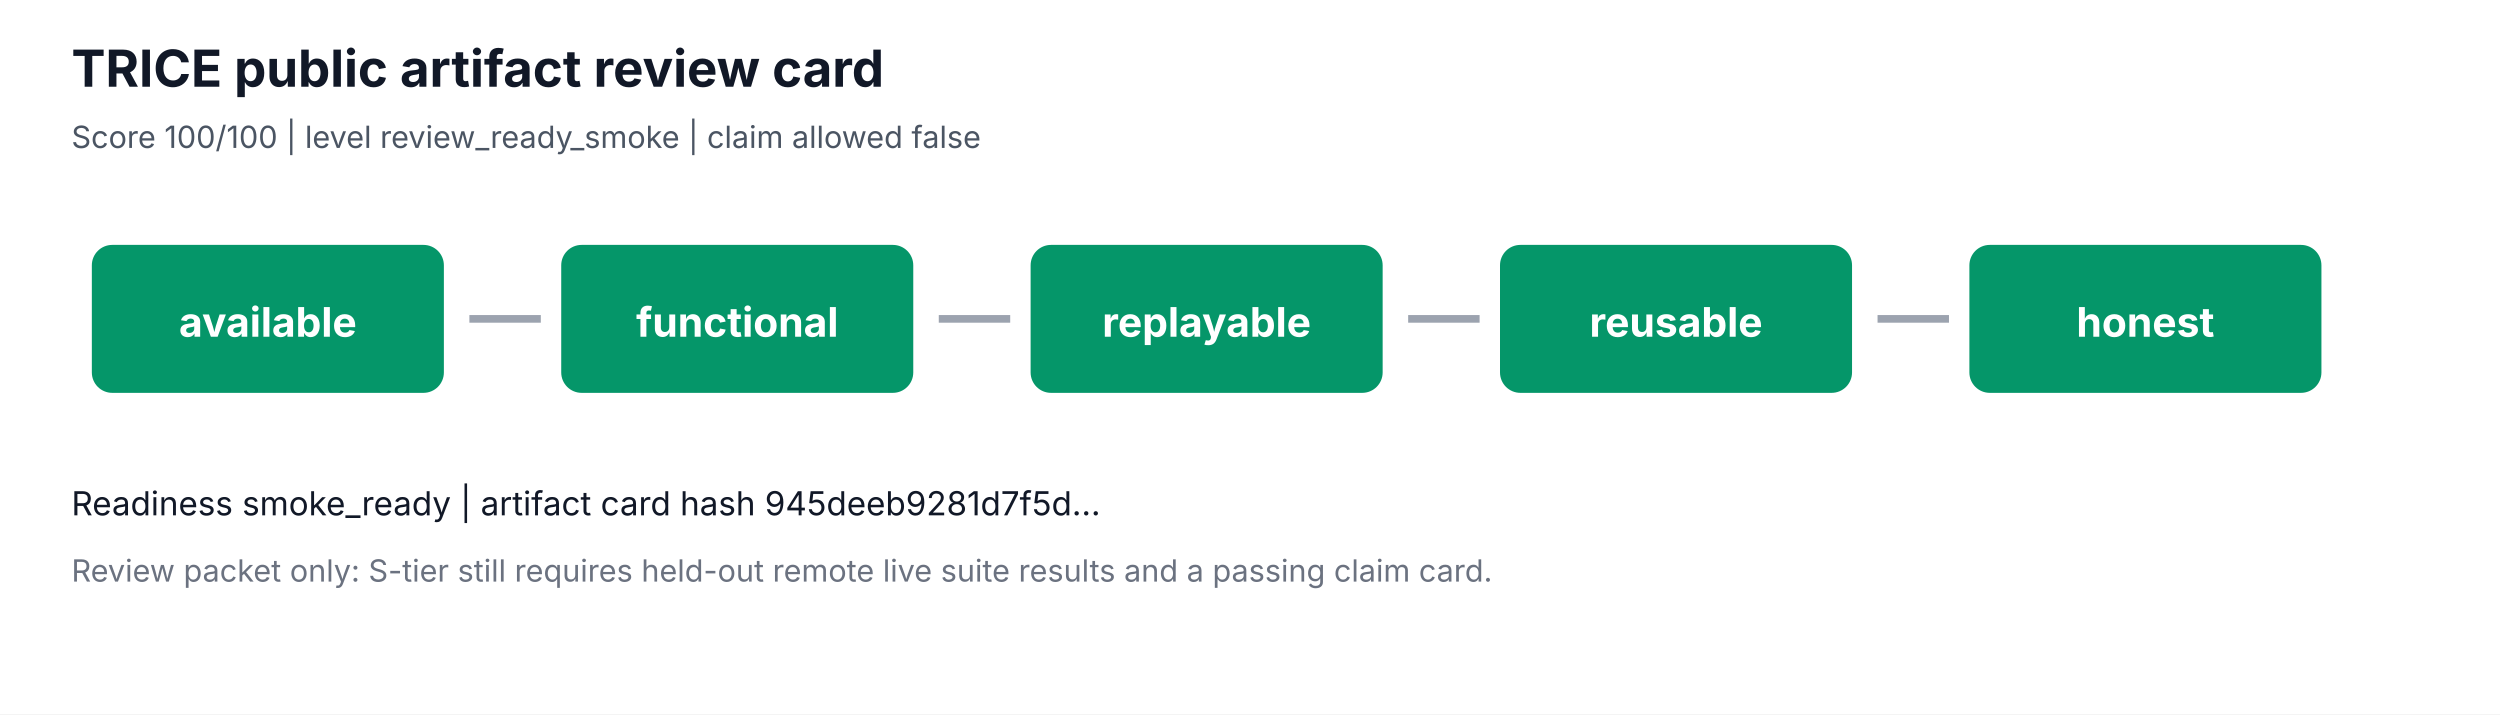
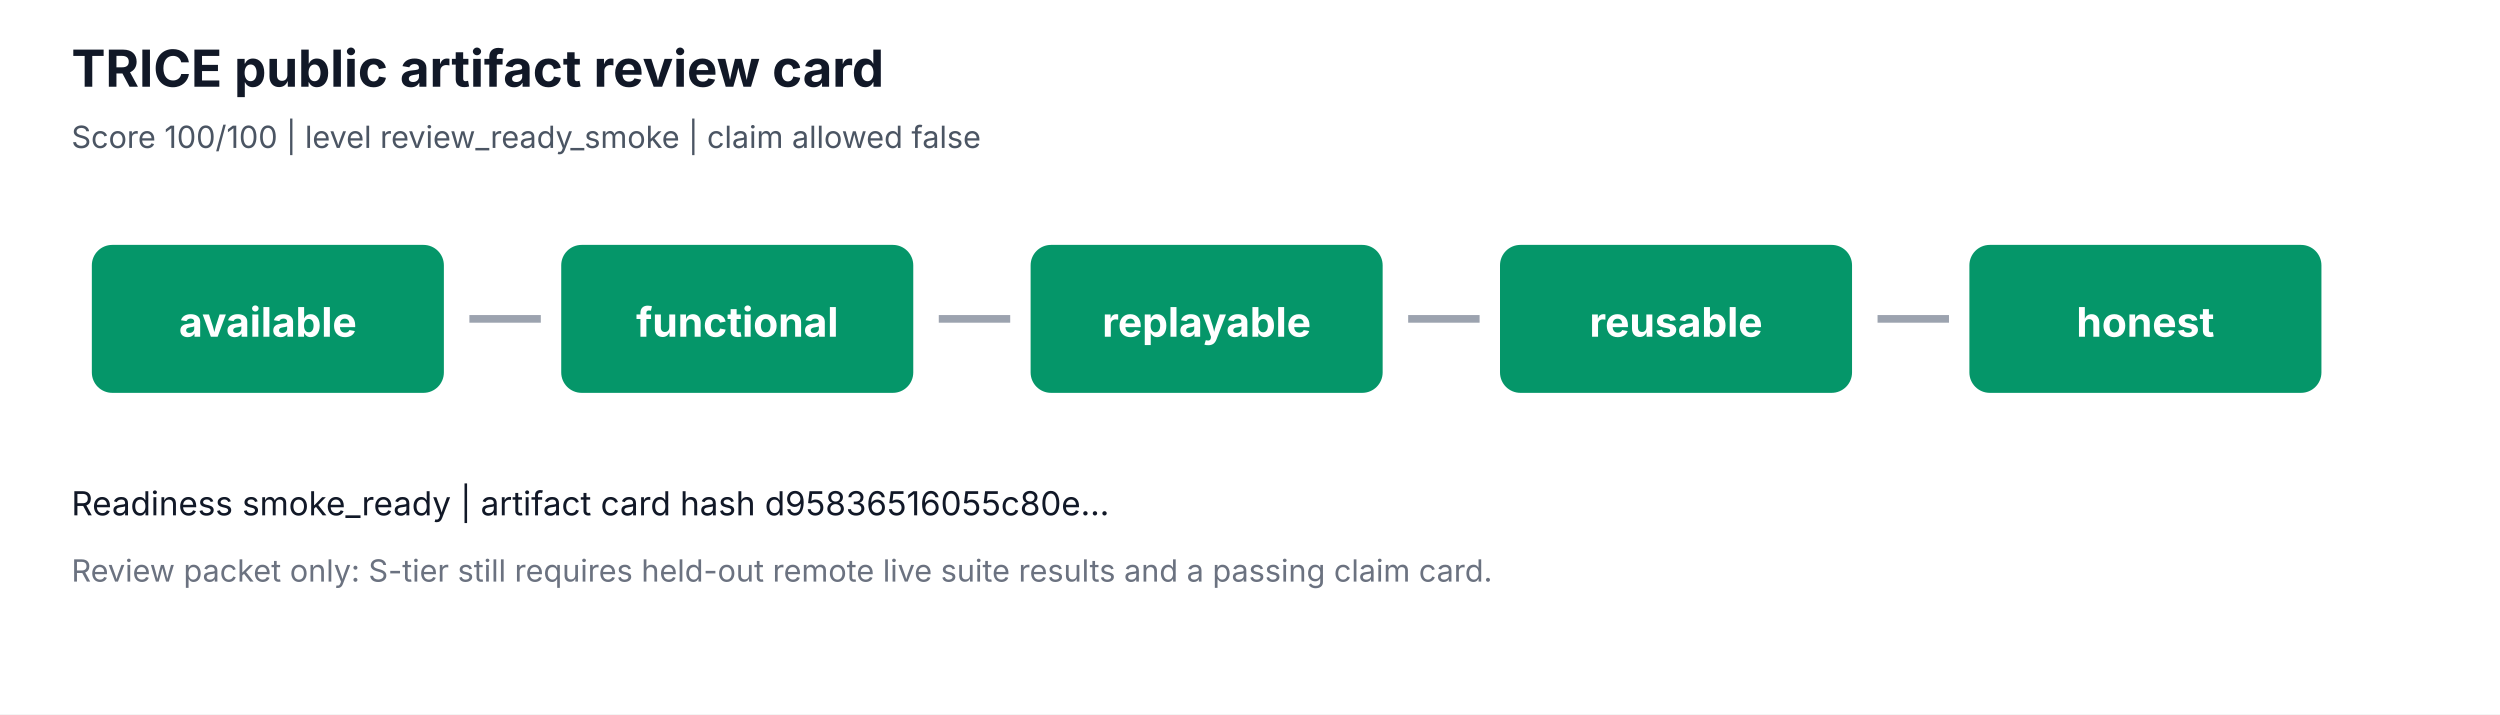
<svg xmlns="http://www.w3.org/2000/svg" width="980" height="280" viewBox="0 0 980 280">
  <rect width="100%" height="100%" fill="#ffffff" />
  <text x="28" y="34" font-family="Inter,Segoe UI,Arial" font-size="20" font-weight="700" fill="#111827">TRICE public artifact review card</text>
  <text x="28" y="58" font-family="Inter,Segoe UI,Arial" font-size="12" fill="#4b5563">Score 100/100 | level review_ready_smoke | claim allowed false</text>
  <rect x="36" y="96" width="138" height="58" rx="8" fill="#059669" />
  <text x="105" y="132" text-anchor="middle" font-family="Inter,Segoe UI,Arial" font-size="16" font-weight="700" fill="#ffffff">available</text>
  <line x1="184" y1="125" x2="212" y2="125" stroke="#9ca3af" stroke-width="3" />
  <rect x="220" y="96" width="138" height="58" rx="8" fill="#059669" />
  <text x="289" y="132" text-anchor="middle" font-family="Inter,Segoe UI,Arial" font-size="16" font-weight="700" fill="#ffffff">functional</text>
  <line x1="368" y1="125" x2="396" y2="125" stroke="#9ca3af" stroke-width="3" />
  <rect x="404" y="96" width="138" height="58" rx="8" fill="#059669" />
  <text x="473" y="132" text-anchor="middle" font-family="Inter,Segoe UI,Arial" font-size="16" font-weight="700" fill="#ffffff">replayable</text>
  <line x1="552" y1="125" x2="580" y2="125" stroke="#9ca3af" stroke-width="3" />
  <rect x="588" y="96" width="138" height="58" rx="8" fill="#059669" />
  <text x="657" y="132" text-anchor="middle" font-family="Inter,Segoe UI,Arial" font-size="16" font-weight="700" fill="#ffffff">reusable</text>
  <line x1="736" y1="125" x2="764" y2="125" stroke="#9ca3af" stroke-width="3" />
  <rect x="772" y="96" width="138" height="58" rx="8" fill="#059669" />
  <text x="841" y="132" text-anchor="middle" font-family="Inter,Segoe UI,Arial" font-size="16" font-weight="700" fill="#ffffff">honest</text>
-   <text x="28" y="202" font-family="Inter,Segoe UI,Arial" font-size="13" fill="#111827">Readiness smoke_ready | artifact card hash 945deeb9281d7f5d...</text>
+   <text x="28" y="202" font-family="Inter,Segoe UI,Arial" font-size="13" fill="#111827">Readiness smoke_ready | artifact card hash d95836516055c80e...</text>
  <text x="28" y="228" font-family="Inter,Segoe UI,Arial" font-size="12" fill="#6b7280">Review packet only: S-tier still requires held-out remote live suite results and a passing claim card.</text>
</svg>
